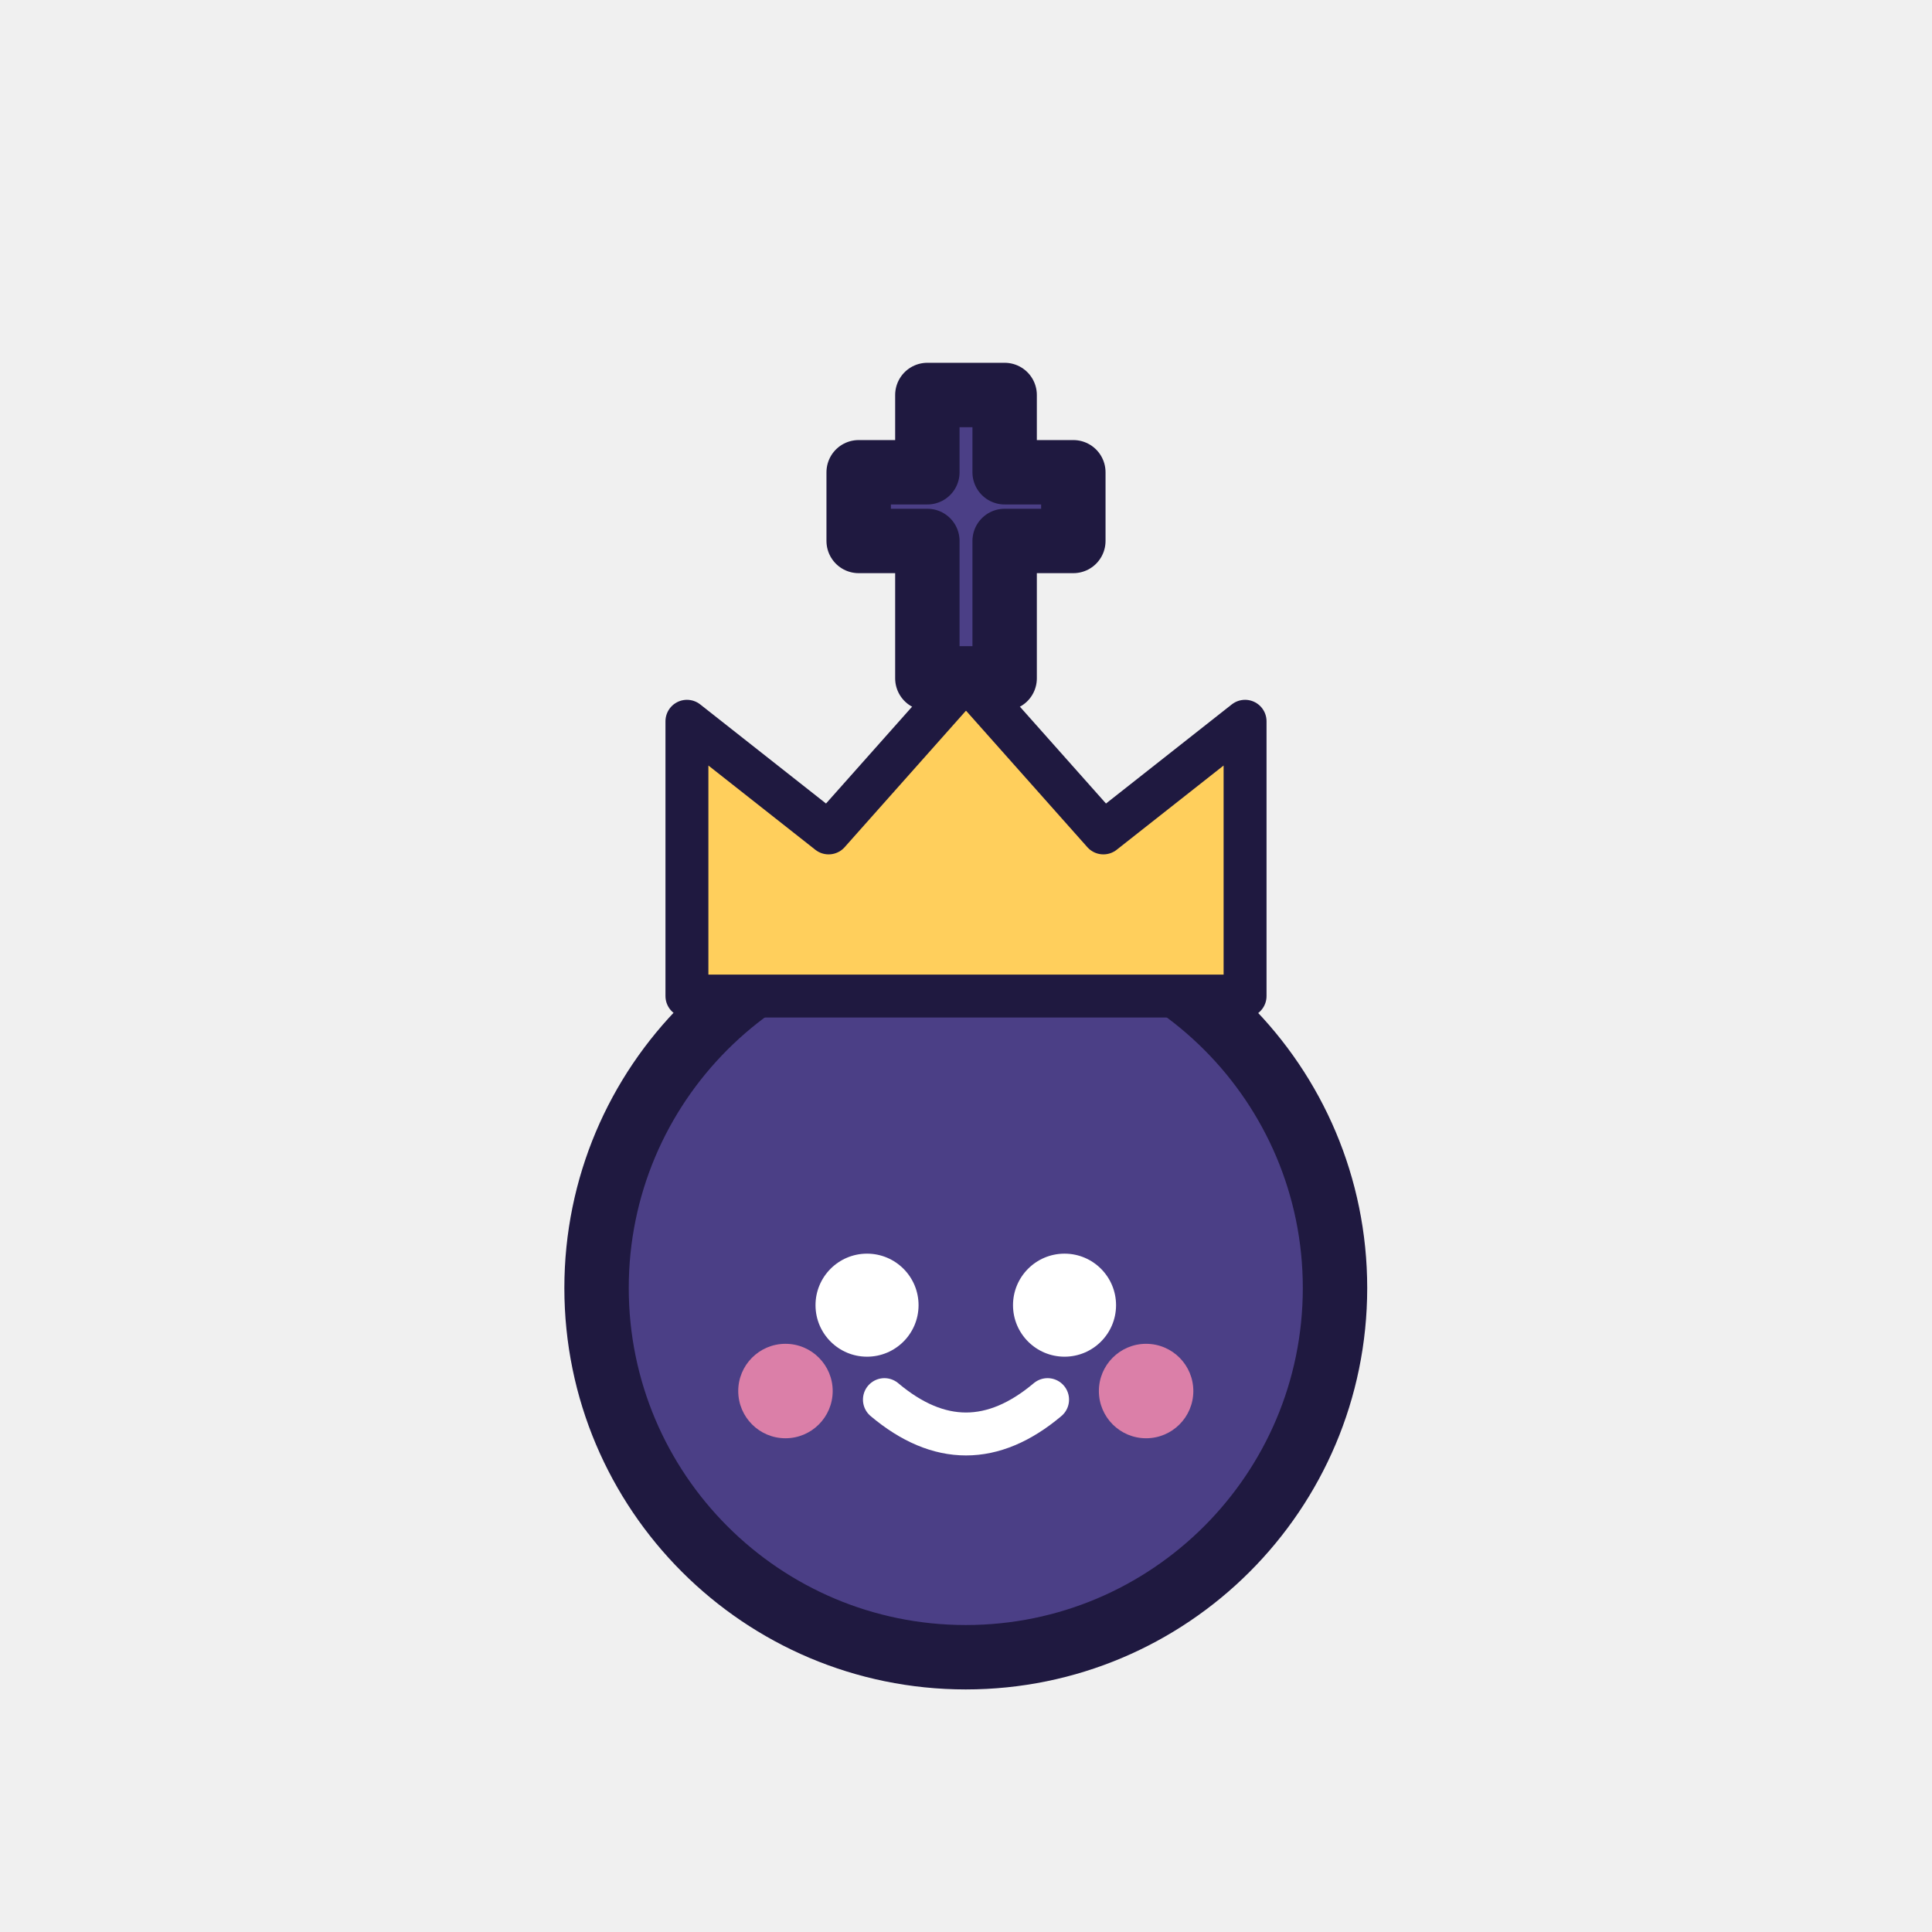
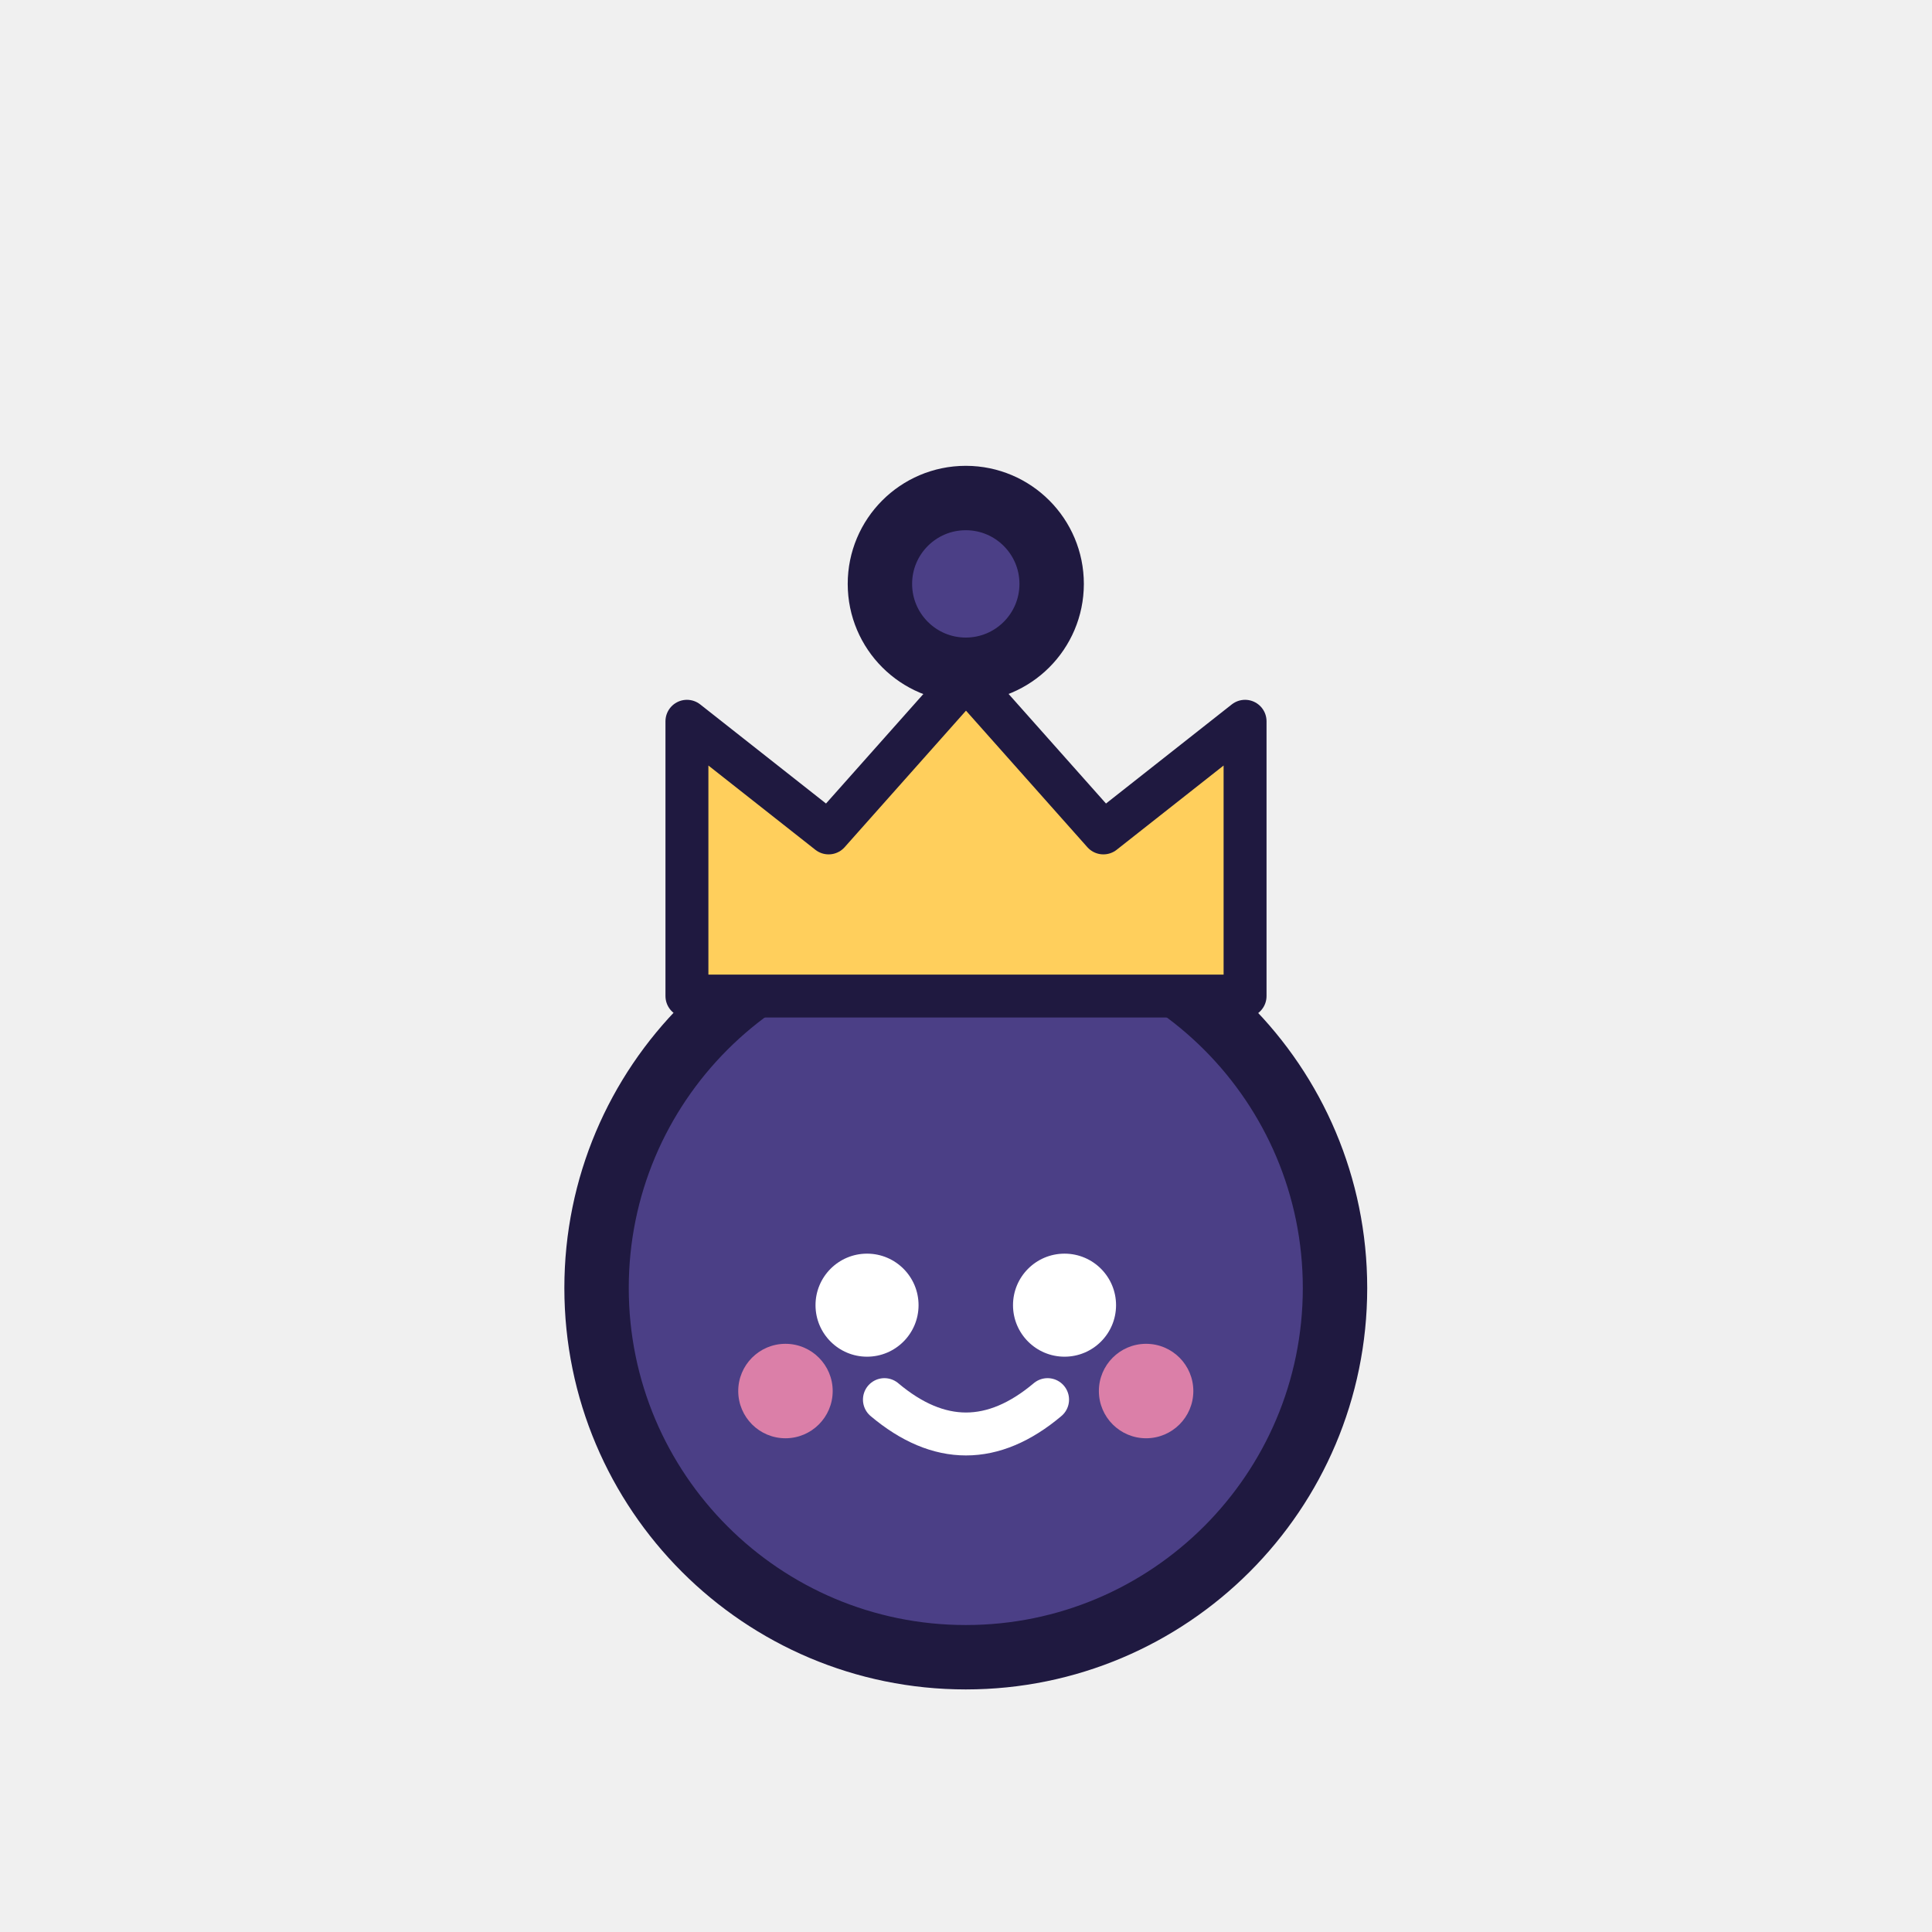
<svg xmlns="http://www.w3.org/2000/svg" width="45" height="45" viewBox="0 0 45 45">
  <g stroke-width="1.5" stroke-linecap="round" stroke-linejoin="round">
    <path d="M22.5 21.4A8.6 8.6 0 1 1 22.49 21.4Z" fill="#4b3f86" stroke="#1f1940" />
    <path d="M16 23.2V16.8L19.3 19.4L22.5 15.8L25.7 19.4L29 16.8V23.2Z" fill="#ffcf5c" stroke="#1f1940" stroke-width="1" />
-     <path d="M21.6 15.8V12.6H20V11H21.6V9.2H23.4V11H25V12.6H23.4V15.8Z" fill="#4b3f86" stroke="#1f1940" />
+     <path d="M22.5 11.6A2 2 0 1 1 22.49 11.6Z" fill="#4b3f86" stroke="#1f1940" />
    <path d="M20.2 29.2A1.2 1.2 0 1 1 20.19 29.2Z M24.8 29.2A1.2 1.2 0 1 1 24.79 29.2Z" fill="#ffffff" stroke="none" />
    <path d="M20.6 32.6Q22.5 34.2 24.4 32.6" fill="none" stroke="#ffffff" stroke-width="1" />
    <path d="M18.3 31.3A1.1 1.1 0 1 1 18.29 31.3Z M26.7 31.3A1.1 1.1 0 1 1 26.69 31.3Z" fill="#ff8fb0" stroke="none" opacity="0.8" />
  </g>
</svg>
